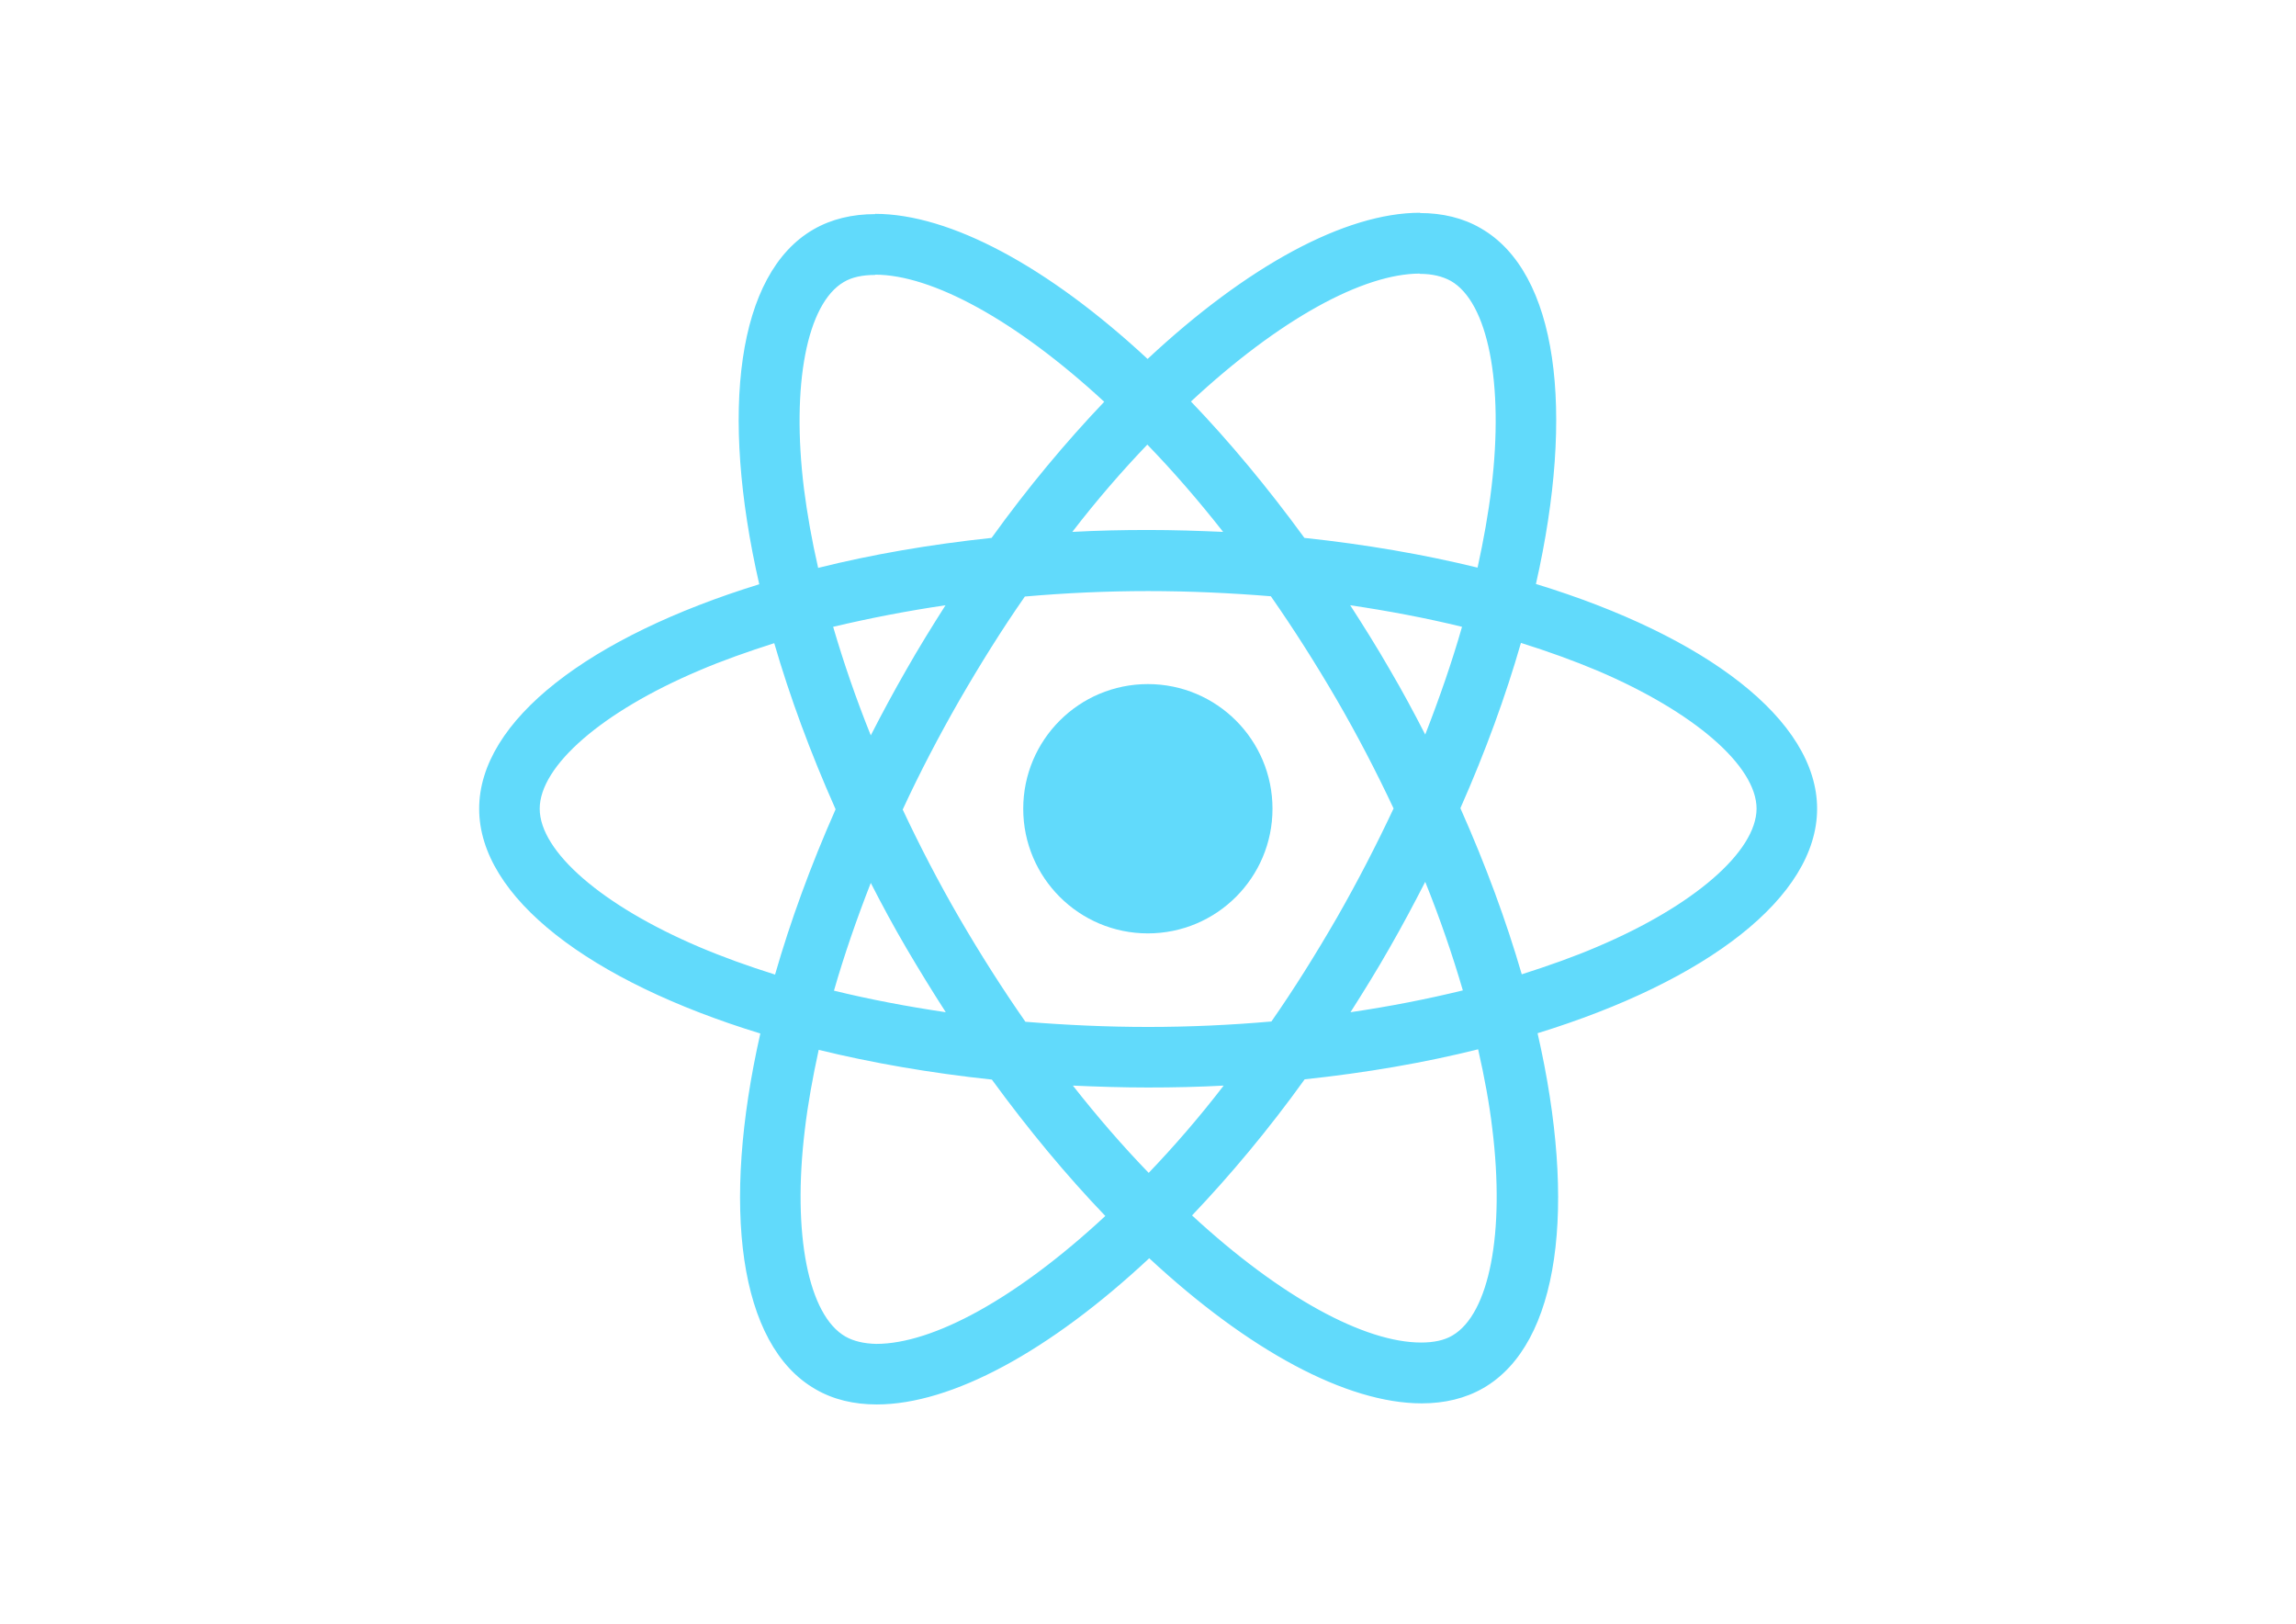
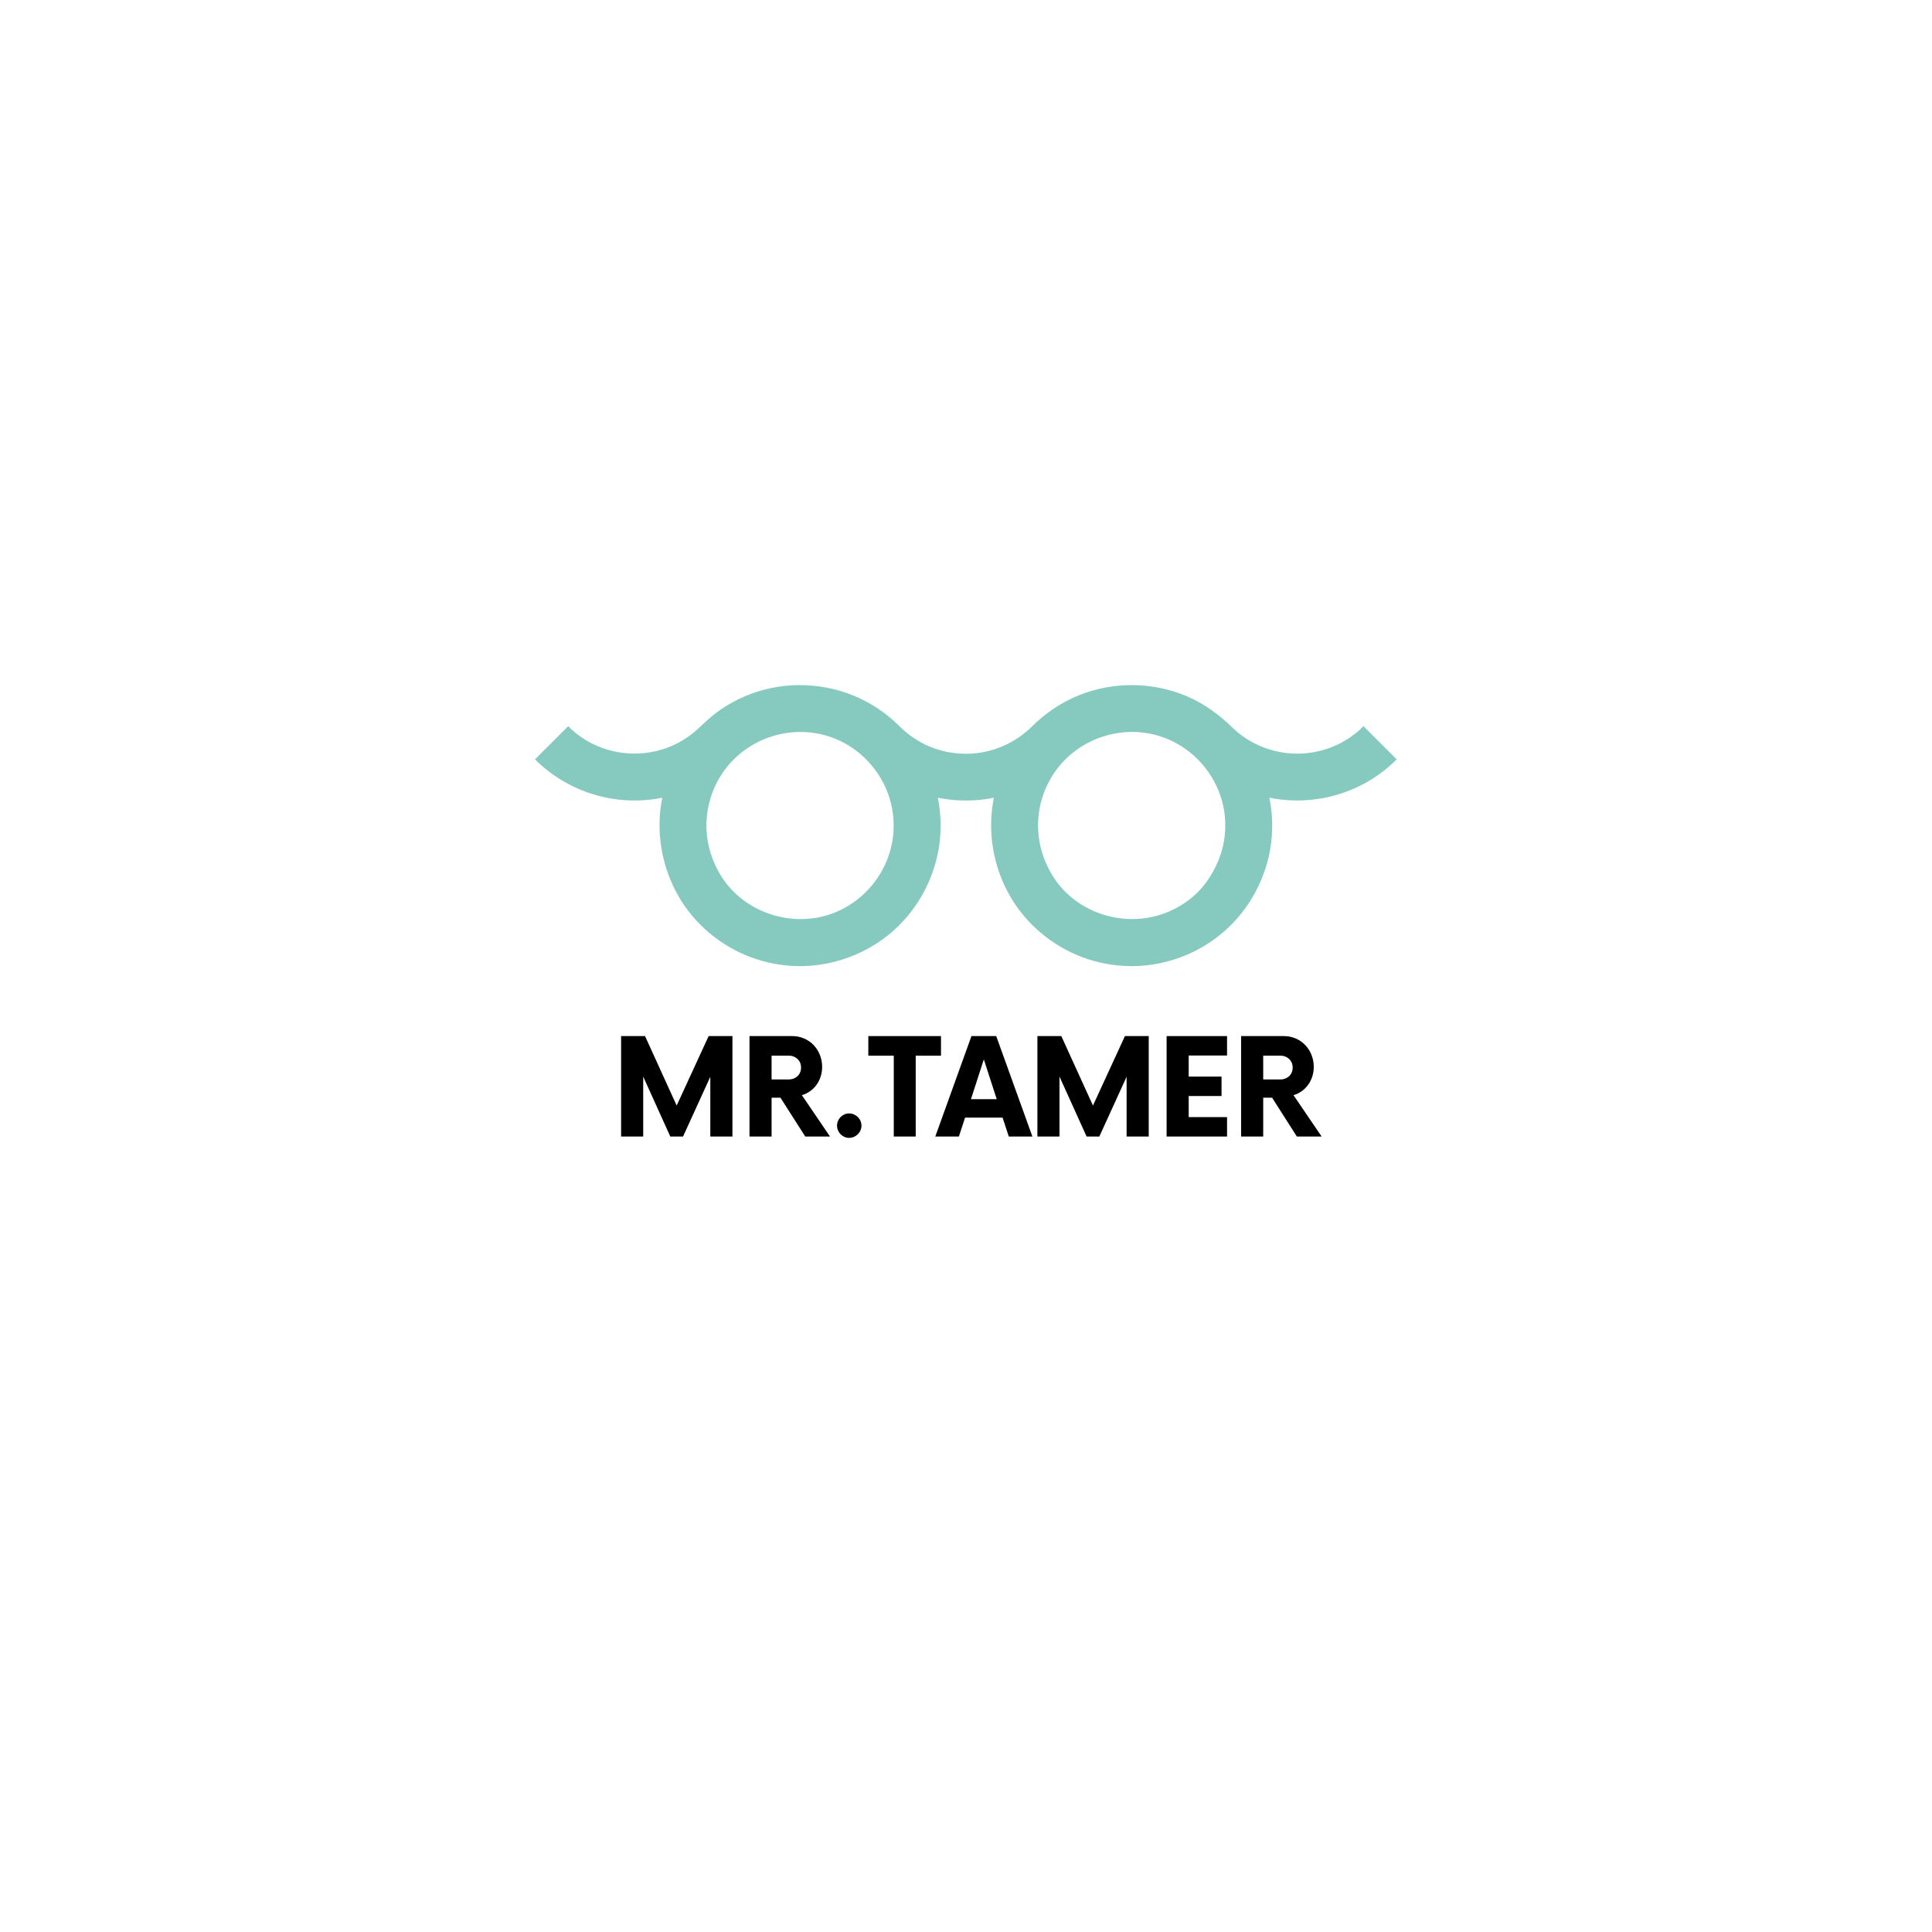
- <svg xmlns="http://www.w3.org/2000/svg" viewBox="0 0 841.9 595.3">
-   <g fill="#61DAFB">
-     <path d="M666.3 296.5c0-32.5-40.7-63.3-103.1-82.4 14.4-63.6 8-114.2-20.2-130.4-6.5-3.8-14.1-5.6-22.4-5.6v22.3c4.6 0 8.3.9 11.4 2.6 13.6 7.8 19.5 37.5 14.9 75.7-1.1 9.4-2.9 19.3-5.1 29.4-19.6-4.8-41-8.5-63.5-10.9-13.5-18.5-27.5-35.3-41.6-50 32.6-30.3 63.2-46.9 84-46.9V78c-27.5 0-63.5 19.6-99.9 53.6-36.4-33.8-72.4-53.2-99.9-53.2v22.3c20.7 0 51.4 16.5 84 46.6-14 14.7-28 31.4-41.3 49.9-22.6 2.4-44 6.1-63.6 11-2.3-10-4-19.7-5.2-29-4.7-38.2 1.1-67.9 14.6-75.8 3-1.8 6.9-2.6 11.5-2.6V78.5c-8.4 0-16 1.8-22.6 5.6-28.1 16.2-34.4 66.7-19.9 130.1-62.2 19.2-102.7 49.9-102.7 82.3 0 32.5 40.7 63.3 103.1 82.4-14.4 63.6-8 114.2 20.2 130.4 6.5 3.8 14.1 5.6 22.5 5.6 27.5 0 63.5-19.6 99.9-53.6 36.4 33.8 72.4 53.2 99.9 53.2 8.4 0 16-1.8 22.6-5.6 28.1-16.2 34.4-66.7 19.9-130.1 62-19.1 102.5-49.9 102.5-82.3zm-130.2-66.7c-3.7 12.9-8.3 26.2-13.5 39.5-4.1-8-8.4-16-13.1-24-4.6-8-9.5-15.8-14.4-23.4 14.2 2.1 27.9 4.7 41 7.9zm-45.8 106.5c-7.8 13.5-15.8 26.3-24.1 38.2-14.9 1.3-30 2-45.2 2-15.1 0-30.2-.7-45-1.9-8.3-11.9-16.4-24.6-24.2-38-7.6-13.1-14.5-26.4-20.8-39.8 6.2-13.4 13.2-26.8 20.7-39.9 7.8-13.5 15.8-26.3 24.1-38.2 14.9-1.3 30-2 45.2-2 15.1 0 30.2.7 45 1.9 8.3 11.9 16.4 24.6 24.2 38 7.6 13.1 14.5 26.4 20.8 39.8-6.3 13.4-13.2 26.8-20.7 39.9zm32.3-13c5.4 13.4 10 26.8 13.8 39.8-13.1 3.2-26.9 5.9-41.2 8 4.9-7.7 9.8-15.6 14.4-23.7 4.6-8 8.9-16.1 13-24.1zM421.2 430c-9.3-9.6-18.6-20.3-27.8-32 9 .4 18.2.7 27.5.7 9.4 0 18.7-.2 27.8-.7-9 11.7-18.3 22.4-27.5 32zm-74.4-58.9c-14.2-2.1-27.9-4.7-41-7.9 3.7-12.9 8.3-26.2 13.5-39.5 4.1 8 8.4 16 13.1 24 4.7 8 9.5 15.8 14.4 23.4zM420.7 163c9.3 9.6 18.6 20.3 27.8 32-9-.4-18.2-.7-27.5-.7-9.4 0-18.7.2-27.8.7 9-11.7 18.3-22.4 27.5-32zm-74 58.9c-4.9 7.7-9.8 15.6-14.4 23.7-4.6 8-8.9 16-13 24-5.4-13.4-10-26.8-13.8-39.8 13.1-3.1 26.9-5.8 41.2-7.9zm-90.5 125.2c-35.4-15.1-58.3-34.9-58.3-50.6 0-15.7 22.9-35.6 58.3-50.6 8.6-3.7 18-7 27.7-10.1 5.7 19.6 13.2 40 22.5 60.9-9.2 20.8-16.6 41.1-22.2 60.6-9.9-3.1-19.3-6.5-28-10.2zM310 490c-13.6-7.8-19.5-37.5-14.9-75.7 1.1-9.4 2.9-19.3 5.1-29.4 19.6 4.8 41 8.5 63.5 10.9 13.5 18.5 27.5 35.3 41.6 50-32.6 30.3-63.2 46.9-84 46.9-4.5-.1-8.3-1-11.3-2.7zm237.2-76.2c4.7 38.2-1.1 67.9-14.6 75.8-3 1.8-6.9 2.6-11.5 2.6-20.7 0-51.4-16.5-84-46.6 14-14.7 28-31.4 41.3-49.9 22.6-2.4 44-6.1 63.6-11 2.3 10.1 4.1 19.8 5.2 29.1zm38.5-66.7c-8.6 3.7-18 7-27.7 10.1-5.7-19.6-13.2-40-22.5-60.9 9.2-20.8 16.6-41.1 22.2-60.6 9.9 3.1 19.3 6.5 28.1 10.2 35.4 15.1 58.3 34.9 58.3 50.6-.1 15.7-23 35.6-58.4 50.6zM320.8 78.4z" />
-     <circle cx="420.9" cy="296.5" r="45.7" />
-     <path d="M520.5 78.1z" />
+ <svg xmlns="http://www.w3.org/2000/svg" width="500" zoomAndPan="magnify" viewBox="0 0 375 375" height="500" preserveAspectRatio="xMidYMid meet" version="1.0">
+   <defs>
+     <g />
+     <clipPath id="id1">
+       <path d="M 103.844 132.137 L 271.094 132.137 L 271.094 187.547 L 103.844 187.547 Z M 103.844 132.137 " clip-rule="nonzero" />
+     </clipPath>
+   </defs>
+   <g clip-path="url(#id1)">
+     <path fill="#86cabf" d="M 271.098 147.395 C 270.047 146.344 268.996 145.293 267.941 144.242 C 267.215 143.516 266.488 142.789 265.762 142.062 C 265.512 141.809 265.262 141.562 265.012 141.312 C 264.953 141.25 264.758 140.98 264.668 140.969 C 264.57 140.957 264.129 141.473 264.051 141.543 C 263.75 141.82 263.438 142.086 263.121 142.336 C 262.477 142.852 261.801 143.32 261.094 143.738 C 259.73 144.547 258.262 145.176 256.734 145.605 C 253.766 146.441 250.594 146.504 247.59 145.793 C 244.477 145.055 241.52 143.477 239.227 141.238 C 236.605 138.676 233.703 136.559 230.309 135.117 C 223.684 132.316 216.043 132.262 209.375 134.969 C 205.988 136.34 202.922 138.402 200.34 140.977 C 197.484 143.82 193.738 145.66 189.734 146.164 C 186 146.629 182.094 145.926 178.793 144.109 C 177.246 143.258 175.832 142.203 174.582 140.953 C 173.258 139.629 171.801 138.441 170.238 137.418 C 164.191 133.449 156.652 132.062 149.582 133.566 C 146.031 134.32 142.645 135.793 139.668 137.871 C 138.156 138.93 136.859 140.18 135.52 141.426 C 134.34 142.52 133.02 143.457 131.598 144.207 C 126.004 147.145 119.086 146.93 113.691 143.645 C 113.004 143.227 112.348 142.766 111.723 142.262 C 111.422 142.016 111.129 141.766 110.844 141.504 C 110.746 141.414 110.367 140.957 110.27 140.977 C 110.172 140.988 109.969 141.277 109.902 141.344 C 109.648 141.598 109.391 141.855 109.133 142.109 C 107.676 143.566 106.219 145.023 104.762 146.48 C 104.453 146.789 104.148 147.09 103.844 147.395 C 108.848 152.398 115.711 155.289 122.785 155.379 C 124.715 155.406 126.648 155.227 128.543 154.844 C 127.223 161.395 128.395 168.23 131.727 174.012 C 134.797 179.336 139.77 183.5 145.488 185.703 C 148.602 186.906 151.949 187.527 155.289 187.527 C 161.082 187.516 166.738 185.652 171.422 182.25 C 176.746 178.379 180.48 172.562 181.926 166.156 C 182.762 162.453 182.785 158.566 182.035 154.844 C 185.605 155.566 189.336 155.566 192.906 154.844 C 191.59 161.391 192.75 168.238 196.09 174.012 C 199.168 179.332 204.125 183.496 209.848 185.703 C 212.965 186.906 216.312 187.527 219.652 187.527 C 225.457 187.527 231.156 185.637 235.836 182.207 C 241.109 178.348 244.816 172.59 246.27 166.234 C 247.121 162.508 247.152 158.594 246.395 154.844 C 253.215 156.215 260.449 154.91 266.336 151.199 C 268.062 150.117 269.656 148.836 271.098 147.395 Z M 173.453 160.789 C 173.234 168.734 167.629 175.812 159.93 177.816 C 152.309 179.797 143.891 176.566 139.809 169.766 C 137.824 166.461 136.875 162.691 137.172 158.832 C 137.453 155.227 138.809 151.742 141.066 148.914 C 145.621 143.211 153.359 140.734 160.398 142.789 C 167.332 144.812 172.508 150.965 173.336 158.137 C 173.441 159.016 173.48 159.902 173.453 160.789 Z M 237.82 160.789 C 237.688 164.793 236.254 168.457 233.84 171.625 C 231.527 174.66 227.969 176.863 224.297 177.816 C 216.734 179.773 208.27 176.609 204.215 169.828 C 202.195 166.453 201.219 162.633 201.551 158.695 C 201.852 155.113 203.227 151.66 205.48 148.859 C 209.988 143.258 217.559 140.805 224.496 142.711 C 231.562 144.652 236.863 150.859 237.707 158.137 C 237.805 159.016 237.844 159.902 237.82 160.789 Z M 237.82 160.789 " fill-opacity="1" fill-rule="nonzero" />
+   </g>
+   <g fill="#000000" fill-opacity="1">
+     <g transform="translate(118.6376, 220.5993)">
+       <g>
+         <path d="M 18.91 -19.496 L 12.703 -6.012 L 6.562 -19.496 L 1.918 -19.496 L 1.918 0 L 6.207 0 L 6.207 -11.633 L 11.469 0 L 13.941 0 L 19.234 -11.602 L 19.234 0 L 23.527 0 L 23.527 -19.496 Z M 18.91 -19.496 " />
+       </g>
+     </g>
+   </g>
+   <g fill="#000000" fill-opacity="1">
+     <g transform="translate(143.5575, 220.5993)">
+       <g>
+         <path d="M 12.086 -8.027 C 14.395 -8.707 16.02 -10.852 16.02 -13.516 C 16.02 -16.832 13.551 -19.496 10.203 -19.496 L 1.918 -19.496 L 1.918 0 L 6.207 0 L 6.207 -7.539 L 7.93 -7.539 L 12.738 0 L 17.547 0 Z M 9.555 -11.082 L 6.207 -11.082 L 6.207 -15.695 L 9.555 -15.695 C 10.918 -15.695 11.926 -14.719 11.926 -13.387 C 11.926 -12.023 10.918 -11.082 9.555 -11.082 Z M 9.555 -11.082 " />
+       </g>
+     </g>
+   </g>
+   <g fill="#000000" fill-opacity="1">
+     <g transform="translate(160.4198, 220.5993)">
+       <g>
+         <path d="M 4.387 0.262 C 5.688 0.262 6.793 -0.812 6.793 -2.113 C 6.793 -3.41 5.688 -4.484 4.387 -4.484 C 3.121 -4.484 2.047 -3.41 2.047 -2.113 C 2.047 -0.812 3.121 0.262 4.387 0.262 Z M 4.387 0.262 " />
+       </g>
+     </g>
+   </g>
+   <g fill="#000000" fill-opacity="1">
+     <g transform="translate(168.7047, 220.5993)">
+       <g>
+         <path d="M 13.941 -19.496 L -0.164 -19.496 L -0.164 -15.695 L 4.777 -15.695 L 4.777 0 L 9.035 0 L 9.035 -15.695 L 13.941 -15.695 Z M 13.941 -19.496 " />
+       </g>
+     </g>
+   </g>
+   <g fill="#000000" fill-opacity="1">
+     <g transform="translate(181.9606, 220.5993)">
+       <g>
+         <path d="M 13.844 0 L 18.426 0 L 11.406 -19.496 L 6.598 -19.496 L -0.422 0 L 4.16 0 L 5.363 -3.672 L 12.641 -3.672 Z M 6.5 -7.246 L 9 -14.98 L 11.504 -7.246 Z M 6.5 -7.246 " />
+       </g>
+     </g>
+   </g>
+   <g fill="#000000" fill-opacity="1">
+     <g transform="translate(199.4402, 220.5993)">
+       <g>
+         <path d="M 18.91 -19.496 L 12.703 -6.012 L 6.562 -19.496 L 1.918 -19.496 L 1.918 0 L 6.207 0 L 6.207 -11.633 L 11.469 0 L 13.941 0 L 19.234 -11.602 L 19.234 0 L 23.527 0 L 23.527 -19.496 Z M 18.91 -19.496 " />
+       </g>
+     </g>
+   </g>
+   <g fill="#000000" fill-opacity="1">
+     <g transform="translate(224.3602, 220.5993)">
+       <g>
+         <path d="M 13.809 -15.727 L 13.809 -19.496 L 2.078 -19.496 L 2.078 0 L 13.809 0 L 13.809 -3.77 L 6.367 -3.77 L 6.367 -7.863 L 12.738 -7.863 L 12.738 -11.633 L 6.367 -11.633 L 6.367 -15.727 Z M 13.809 -15.727 " />
+       </g>
+     </g>
+   </g>
+   <g fill="#000000" fill-opacity="1">
+     <g transform="translate(238.9807, 220.5993)">
+       <g>
+         <path d="M 12.086 -8.027 C 14.395 -8.707 16.02 -10.852 16.02 -13.516 C 16.02 -16.832 13.551 -19.496 10.203 -19.496 L 1.918 -19.496 L 1.918 0 L 6.207 0 L 6.207 -7.539 L 7.93 -7.539 L 12.738 0 L 17.547 0 Z M 9.555 -11.082 L 6.207 -11.082 L 6.207 -15.695 L 9.555 -15.695 C 10.918 -15.695 11.926 -14.719 11.926 -13.387 C 11.926 -12.023 10.918 -11.082 9.555 -11.082 Z M 9.555 -11.082 " />
+       </g>
+     </g>
  </g>
</svg>
